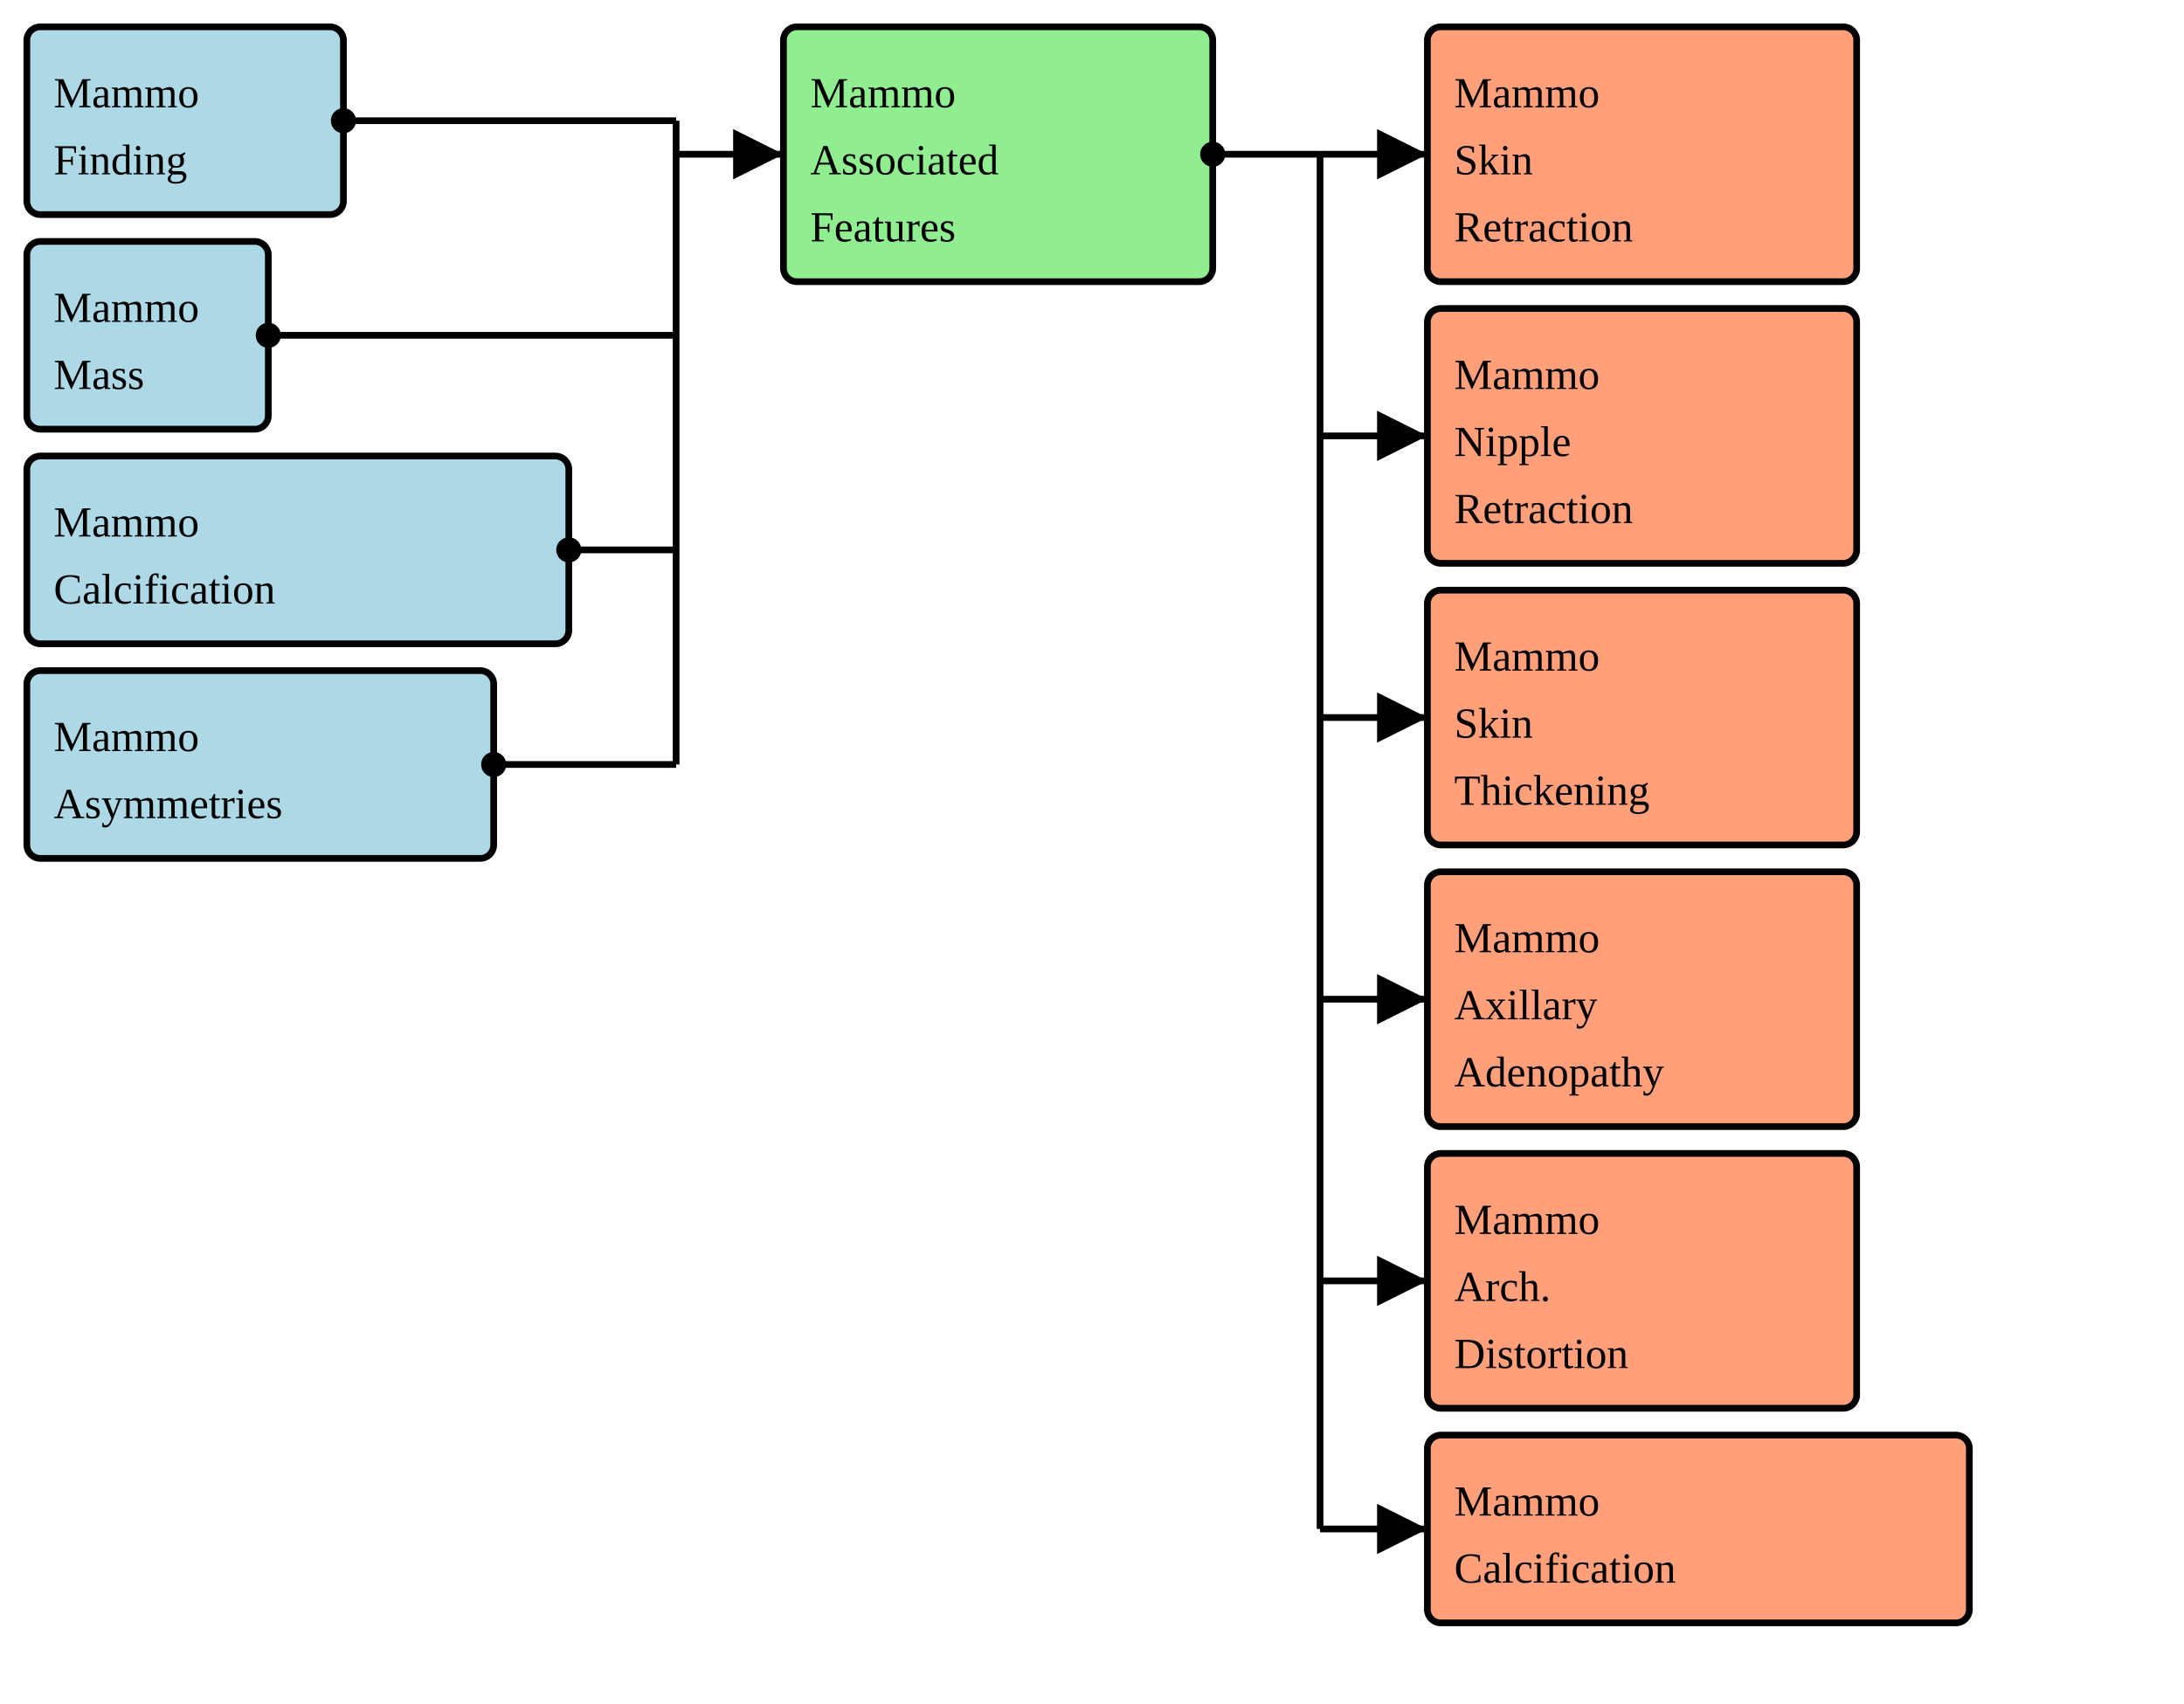
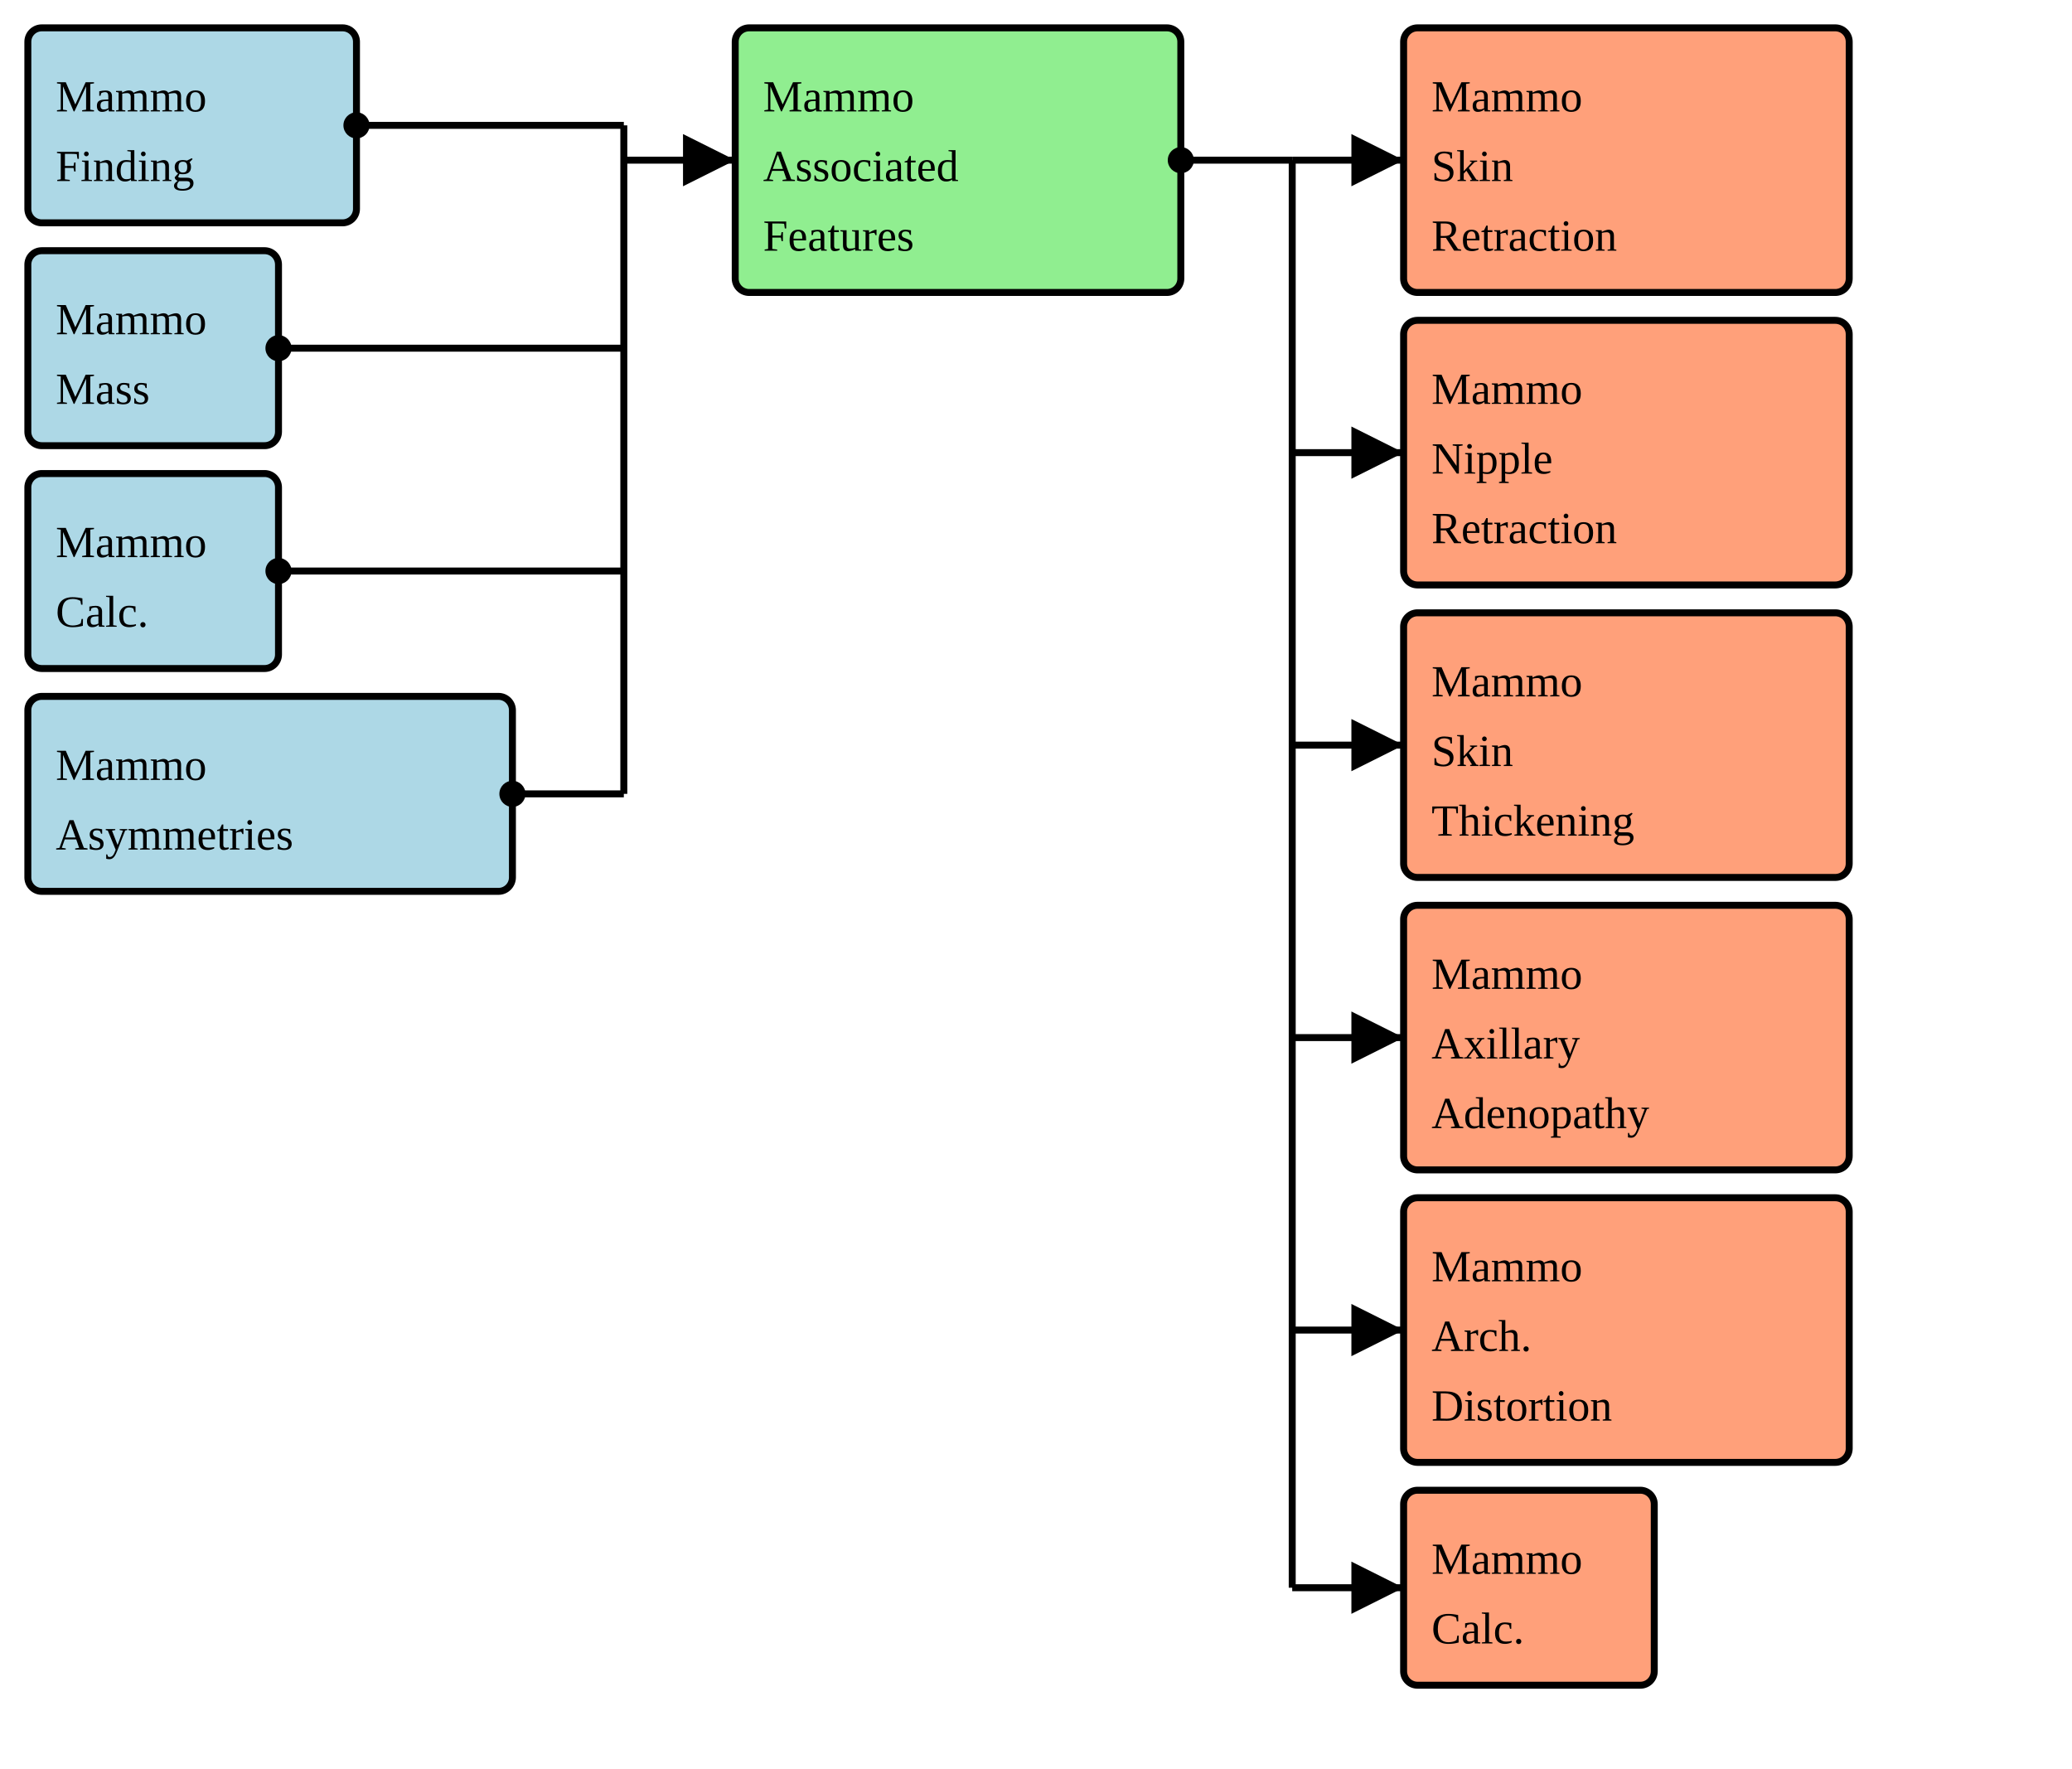
- <svg xmlns="http://www.w3.org/2000/svg" version="1.1" width="610.5" height="476.25">
+ <svg xmlns="http://www.w3.org/2000/svg" version="1.1" width="558" height="476.25">
  <defs>
    <marker id="arrowStart" markerWidth="3.75" markerHeight="3.75" markerUnits="px" refX="1.875" refY="1.875">
      <circle fill="Black" stroke-width="0" cx="1.875" cy="1.875" r="1.875" />
    </marker>
    <marker id="arrowEnd" markerWidth="7.5" markerHeight="7.5" markerUnits="px" refX="7.5" refY="3.75">
      <polygon fill="Black" stroke-width="0" points="0 0 7.5 3.75 0 7.5" />
    </marker>
  </defs>
  <g>
    <g>
      <rect fill="LightBlue" stroke="Black" stroke-width="1.875" x="7.5" y="7.5" width="88.5" height="52.5" rx="3.75" ry="3.75" />
      <a href="./StructureDefinition-BreastRadMammoFinding.html" target="_blank">
        <text x="15" y="30">Mammo</text>
      </a>
      <a href="./StructureDefinition-BreastRadMammoFinding.html" target="_blank">
        <text x="15" y="48.75">Finding</text>
      </a>
    </g>
    <g>
      <rect fill="LightBlue" stroke="Black" stroke-width="1.875" x="7.5" y="67.5" width="67.5" height="52.5" rx="3.75" ry="3.75" />
      <a href="./StructureDefinition-BreastRadMammoMass.html" target="_blank">
        <text x="15" y="90">Mammo</text>
      </a>
      <a href="./StructureDefinition-BreastRadMammoMass.html" target="_blank">
        <text x="15" y="108.75">Mass</text>
      </a>
    </g>
    <g>
-       <rect fill="LightBlue" stroke="Black" stroke-width="1.875" x="7.5" y="127.5" width="151.5" height="52.5" rx="3.75" ry="3.75" />
+       <rect fill="LightBlue" stroke="Black" stroke-width="1.875" x="7.5" y="127.5" width="67.5" height="52.5" rx="3.75" ry="3.75" />
      <a href="./StructureDefinition-BreastRadMammoCalcification.html" target="_blank">
        <text x="15" y="150">Mammo</text>
      </a>
      <a href="./StructureDefinition-BreastRadMammoCalcification.html" target="_blank">
-         <text x="15" y="168.75">Calcification</text>
+         <text x="15" y="168.75">Calc.</text>
      </a>
    </g>
    <g>
      <rect fill="LightBlue" stroke="Black" stroke-width="1.875" x="7.5" y="187.5" width="130.5" height="52.5" rx="3.75" ry="3.75" />
      <a href="./StructureDefinition-BreastRadMammoAsymmetries.html" target="_blank">
        <text x="15" y="210">Mammo</text>
      </a>
      <a href="./StructureDefinition-BreastRadMammoAsymmetries.html" target="_blank">
        <text x="15" y="228.75">Asymmetries</text>
      </a>
    </g>
-     <line stroke="Black" stroke-width="1.875" marker-end="url(#arrowEnd)" x1="189" y1="43.125" x2="219" y2="43.125" />
-     <line stroke="Black" stroke-width="1.875" marker-start="url(#arrowStart)" x1="96" y1="33.75" x2="189" y2="33.75" />
-     <line stroke="Black" stroke-width="1.875" marker-start="url(#arrowStart)" x1="75" y1="93.75" x2="189" y2="93.75" />
-     <line stroke="Black" stroke-width="1.875" marker-start="url(#arrowStart)" x1="159" y1="153.75" x2="189" y2="153.75" />
-     <line stroke="Black" stroke-width="1.875" marker-start="url(#arrowStart)" x1="138" y1="213.75" x2="189" y2="213.75" />
-     <line stroke="Black" stroke-width="1.875" x1="189" y1="33.75" x2="189" y2="213.75" />
+     <line stroke="Black" stroke-width="1.875" marker-end="url(#arrowEnd)" x1="168" y1="43.125" x2="198" y2="43.125" />
+     <line stroke="Black" stroke-width="1.875" marker-start="url(#arrowStart)" x1="96" y1="33.75" x2="168" y2="33.75" />
+     <line stroke="Black" stroke-width="1.875" marker-start="url(#arrowStart)" x1="75" y1="93.75" x2="168" y2="93.75" />
+     <line stroke="Black" stroke-width="1.875" marker-start="url(#arrowStart)" x1="75" y1="153.75" x2="168" y2="153.75" />
+     <line stroke="Black" stroke-width="1.875" marker-start="url(#arrowStart)" x1="138" y1="213.75" x2="168" y2="213.75" />
+     <line stroke="Black" stroke-width="1.875" x1="168" y1="33.75" x2="168" y2="213.75" />
  </g>
  <g>
    <g>
-       <rect fill="LightGreen" stroke="Black" stroke-width="1.875" x="219" y="7.5" width="120" height="71.25" rx="3.75" ry="3.75" />
-       <text x="226.5" y="30">Mammo</text>
-       <text x="226.5" y="48.75">Associated</text>
-       <text x="226.5" y="67.5">Features</text>
+       <rect fill="LightGreen" stroke="Black" stroke-width="1.875" x="198" y="7.5" width="120" height="71.25" rx="3.75" ry="3.75" />
+       <text x="205.5" y="30">Mammo</text>
+       <text x="205.5" y="48.75">Associated</text>
+       <text x="205.5" y="67.5">Features</text>
    </g>
-     <line stroke="Black" stroke-width="1.875" marker-end="url(#arrowEnd)" x1="369" y1="43.125" x2="399" y2="43.125" />
-     <line stroke="Black" stroke-width="1.875" marker-end="url(#arrowEnd)" x1="369" y1="121.875" x2="399" y2="121.875" />
-     <line stroke="Black" stroke-width="1.875" marker-end="url(#arrowEnd)" x1="369" y1="200.625" x2="399" y2="200.625" />
-     <line stroke="Black" stroke-width="1.875" marker-end="url(#arrowEnd)" x1="369" y1="279.375" x2="399" y2="279.375" />
-     <line stroke="Black" stroke-width="1.875" marker-end="url(#arrowEnd)" x1="369" y1="358.125" x2="399" y2="358.125" />
-     <line stroke="Black" stroke-width="1.875" marker-end="url(#arrowEnd)" x1="369" y1="427.5" x2="399" y2="427.5" />
-     <line stroke="Black" stroke-width="1.875" marker-start="url(#arrowStart)" x1="339" y1="43.125" x2="369" y2="43.125" />
-     <line stroke="Black" stroke-width="1.875" x1="369" y1="43.125" x2="369" y2="427.5" />
+     <line stroke="Black" stroke-width="1.875" marker-end="url(#arrowEnd)" x1="348" y1="43.125" x2="378" y2="43.125" />
+     <line stroke="Black" stroke-width="1.875" marker-end="url(#arrowEnd)" x1="348" y1="121.875" x2="378" y2="121.875" />
+     <line stroke="Black" stroke-width="1.875" marker-end="url(#arrowEnd)" x1="348" y1="200.625" x2="378" y2="200.625" />
+     <line stroke="Black" stroke-width="1.875" marker-end="url(#arrowEnd)" x1="348" y1="279.375" x2="378" y2="279.375" />
+     <line stroke="Black" stroke-width="1.875" marker-end="url(#arrowEnd)" x1="348" y1="358.125" x2="378" y2="358.125" />
+     <line stroke="Black" stroke-width="1.875" marker-end="url(#arrowEnd)" x1="348" y1="427.5" x2="378" y2="427.5" />
+     <line stroke="Black" stroke-width="1.875" marker-start="url(#arrowStart)" x1="318" y1="43.125" x2="348" y2="43.125" />
+     <line stroke="Black" stroke-width="1.875" x1="348" y1="43.125" x2="348" y2="427.5" />
  </g>
  <g>
    <g>
-       <rect fill="LightSalmon" stroke="Black" stroke-width="1.875" x="399" y="7.5" width="120" height="71.25" rx="3.75" ry="3.75" />
+       <rect fill="LightSalmon" stroke="Black" stroke-width="1.875" x="378" y="7.5" width="120" height="71.25" rx="3.75" ry="3.75" />
      <a href="./StructureDefinition-BreastRadMammoSkinRetraction.html" target="_blank">
-         <text x="406.5" y="30">Mammo</text>
+         <text x="385.5" y="30">Mammo</text>
      </a>
      <a href="./StructureDefinition-BreastRadMammoSkinRetraction.html" target="_blank">
-         <text x="406.5" y="48.75">Skin</text>
+         <text x="385.5" y="48.75">Skin</text>
      </a>
      <a href="./StructureDefinition-BreastRadMammoSkinRetraction.html" target="_blank">
-         <text x="406.5" y="67.5">Retraction</text>
+         <text x="385.5" y="67.5">Retraction</text>
      </a>
    </g>
    <g>
-       <rect fill="LightSalmon" stroke="Black" stroke-width="1.875" x="399" y="86.25" width="120" height="71.25" rx="3.75" ry="3.75" />
+       <rect fill="LightSalmon" stroke="Black" stroke-width="1.875" x="378" y="86.25" width="120" height="71.25" rx="3.75" ry="3.75" />
      <a href="./StructureDefinition-BreastRadMammoNippleRetraction.html" target="_blank">
-         <text x="406.5" y="108.75">Mammo</text>
+         <text x="385.5" y="108.75">Mammo</text>
      </a>
      <a href="./StructureDefinition-BreastRadMammoNippleRetraction.html" target="_blank">
-         <text x="406.5" y="127.5">Nipple</text>
+         <text x="385.5" y="127.5">Nipple</text>
      </a>
      <a href="./StructureDefinition-BreastRadMammoNippleRetraction.html" target="_blank">
-         <text x="406.5" y="146.25">Retraction</text>
+         <text x="385.5" y="146.25">Retraction</text>
      </a>
    </g>
    <g>
-       <rect fill="LightSalmon" stroke="Black" stroke-width="1.875" x="399" y="165" width="120" height="71.25" rx="3.75" ry="3.75" />
+       <rect fill="LightSalmon" stroke="Black" stroke-width="1.875" x="378" y="165" width="120" height="71.25" rx="3.75" ry="3.75" />
      <a href="./StructureDefinition-BreastRadMammoSkinThickening.html" target="_blank">
-         <text x="406.5" y="187.5">Mammo</text>
+         <text x="385.5" y="187.5">Mammo</text>
      </a>
      <a href="./StructureDefinition-BreastRadMammoSkinThickening.html" target="_blank">
-         <text x="406.5" y="206.25">Skin</text>
+         <text x="385.5" y="206.25">Skin</text>
      </a>
      <a href="./StructureDefinition-BreastRadMammoSkinThickening.html" target="_blank">
-         <text x="406.5" y="225">Thickening</text>
+         <text x="385.5" y="225">Thickening</text>
      </a>
    </g>
    <g>
-       <rect fill="LightSalmon" stroke="Black" stroke-width="1.875" x="399" y="243.75" width="120" height="71.25" rx="3.75" ry="3.75" />
+       <rect fill="LightSalmon" stroke="Black" stroke-width="1.875" x="378" y="243.75" width="120" height="71.25" rx="3.75" ry="3.75" />
      <a href="./StructureDefinition-BreastRadMammoAxillaryAdenopathy.html" target="_blank">
-         <text x="406.5" y="266.25">Mammo</text>
+         <text x="385.5" y="266.25">Mammo</text>
      </a>
      <a href="./StructureDefinition-BreastRadMammoAxillaryAdenopathy.html" target="_blank">
-         <text x="406.5" y="285">Axillary</text>
+         <text x="385.5" y="285">Axillary</text>
      </a>
      <a href="./StructureDefinition-BreastRadMammoAxillaryAdenopathy.html" target="_blank">
-         <text x="406.5" y="303.75">Adenopathy</text>
+         <text x="385.5" y="303.75">Adenopathy</text>
      </a>
    </g>
    <g>
-       <rect fill="LightSalmon" stroke="Black" stroke-width="1.875" x="399" y="322.5" width="120" height="71.25" rx="3.75" ry="3.75" />
+       <rect fill="LightSalmon" stroke="Black" stroke-width="1.875" x="378" y="322.5" width="120" height="71.25" rx="3.75" ry="3.75" />
      <a href="./StructureDefinition-BreastRadMammoArchitecturalDistortion.html" target="_blank">
-         <text x="406.5" y="345">Mammo</text>
+         <text x="385.5" y="345">Mammo</text>
      </a>
      <a href="./StructureDefinition-BreastRadMammoArchitecturalDistortion.html" target="_blank">
-         <text x="406.5" y="363.75">Arch.</text>
+         <text x="385.5" y="363.75">Arch.</text>
      </a>
      <a href="./StructureDefinition-BreastRadMammoArchitecturalDistortion.html" target="_blank">
-         <text x="406.5" y="382.5">Distortion</text>
+         <text x="385.5" y="382.5">Distortion</text>
      </a>
    </g>
    <g>
-       <rect fill="LightSalmon" stroke="Black" stroke-width="1.875" x="399" y="401.25" width="151.5" height="52.5" rx="3.75" ry="3.75" />
+       <rect fill="LightSalmon" stroke="Black" stroke-width="1.875" x="378" y="401.25" width="67.5" height="52.5" rx="3.75" ry="3.75" />
      <a href="./StructureDefinition-BreastRadMammoCalcification.html" target="_blank">
-         <text x="406.5" y="423.75">Mammo</text>
+         <text x="385.5" y="423.75">Mammo</text>
      </a>
      <a href="./StructureDefinition-BreastRadMammoCalcification.html" target="_blank">
-         <text x="406.5" y="442.5">Calcification</text>
+         <text x="385.5" y="442.5">Calc.</text>
      </a>
    </g>
  </g>
</svg>
